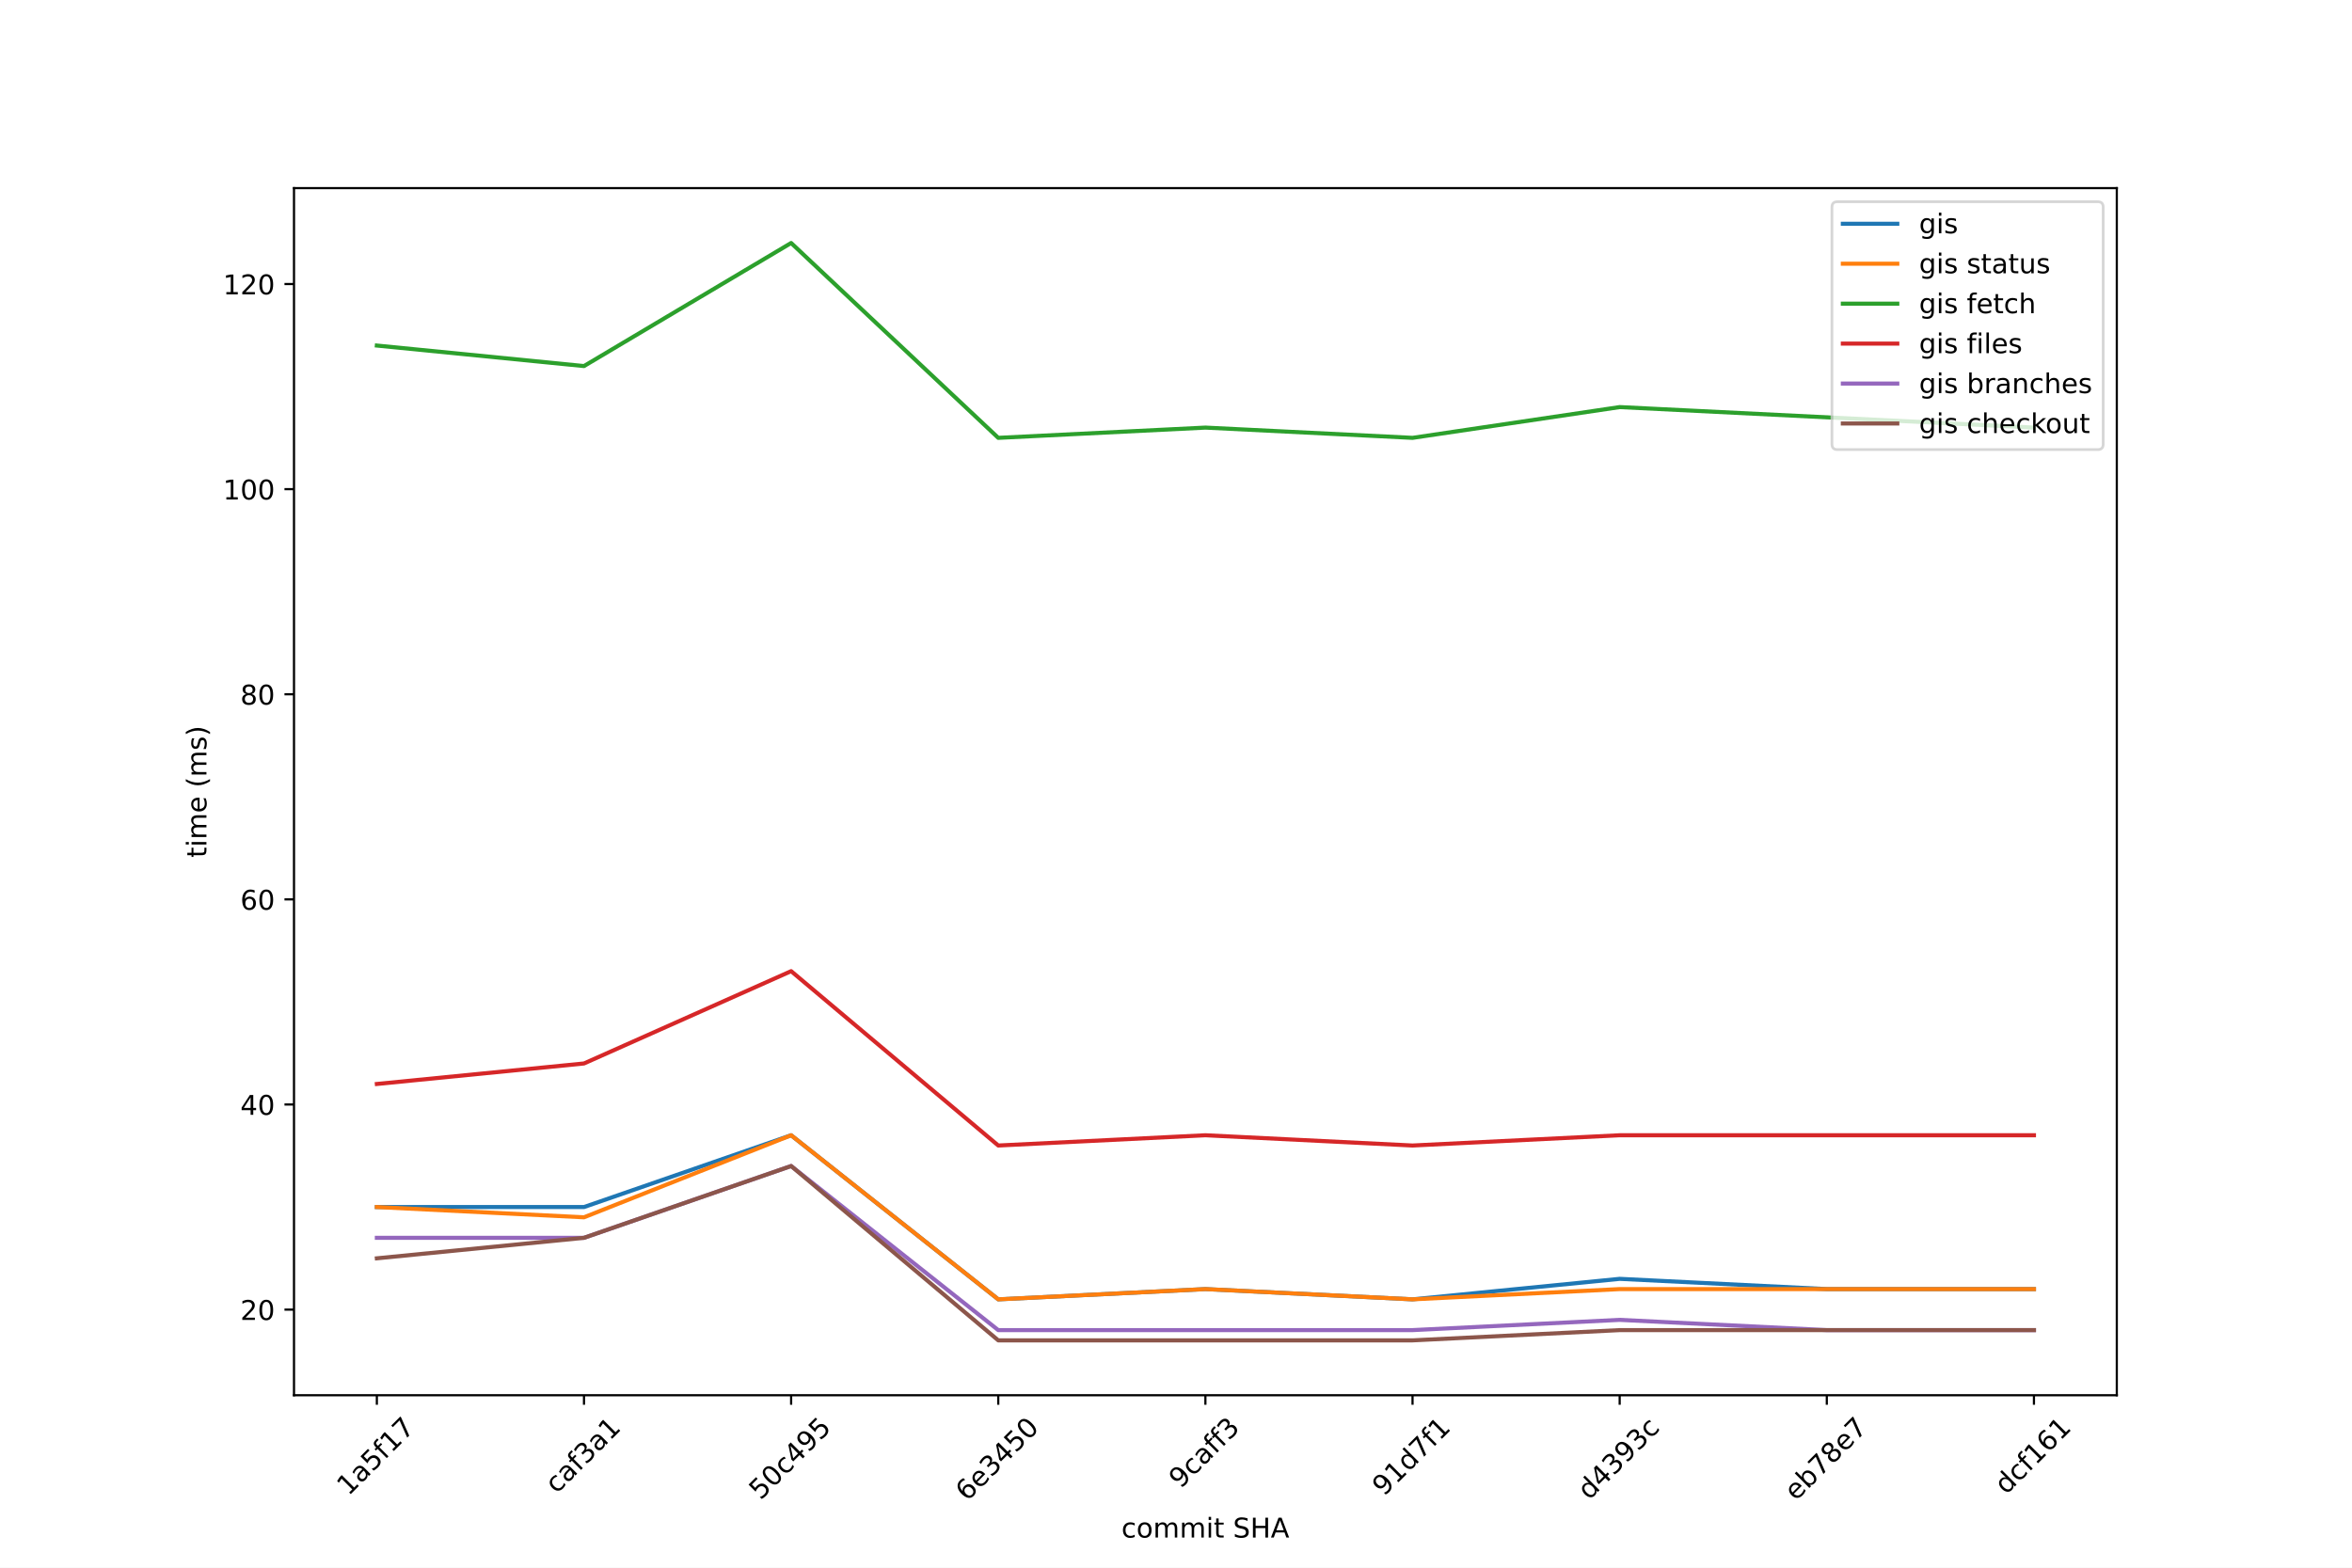
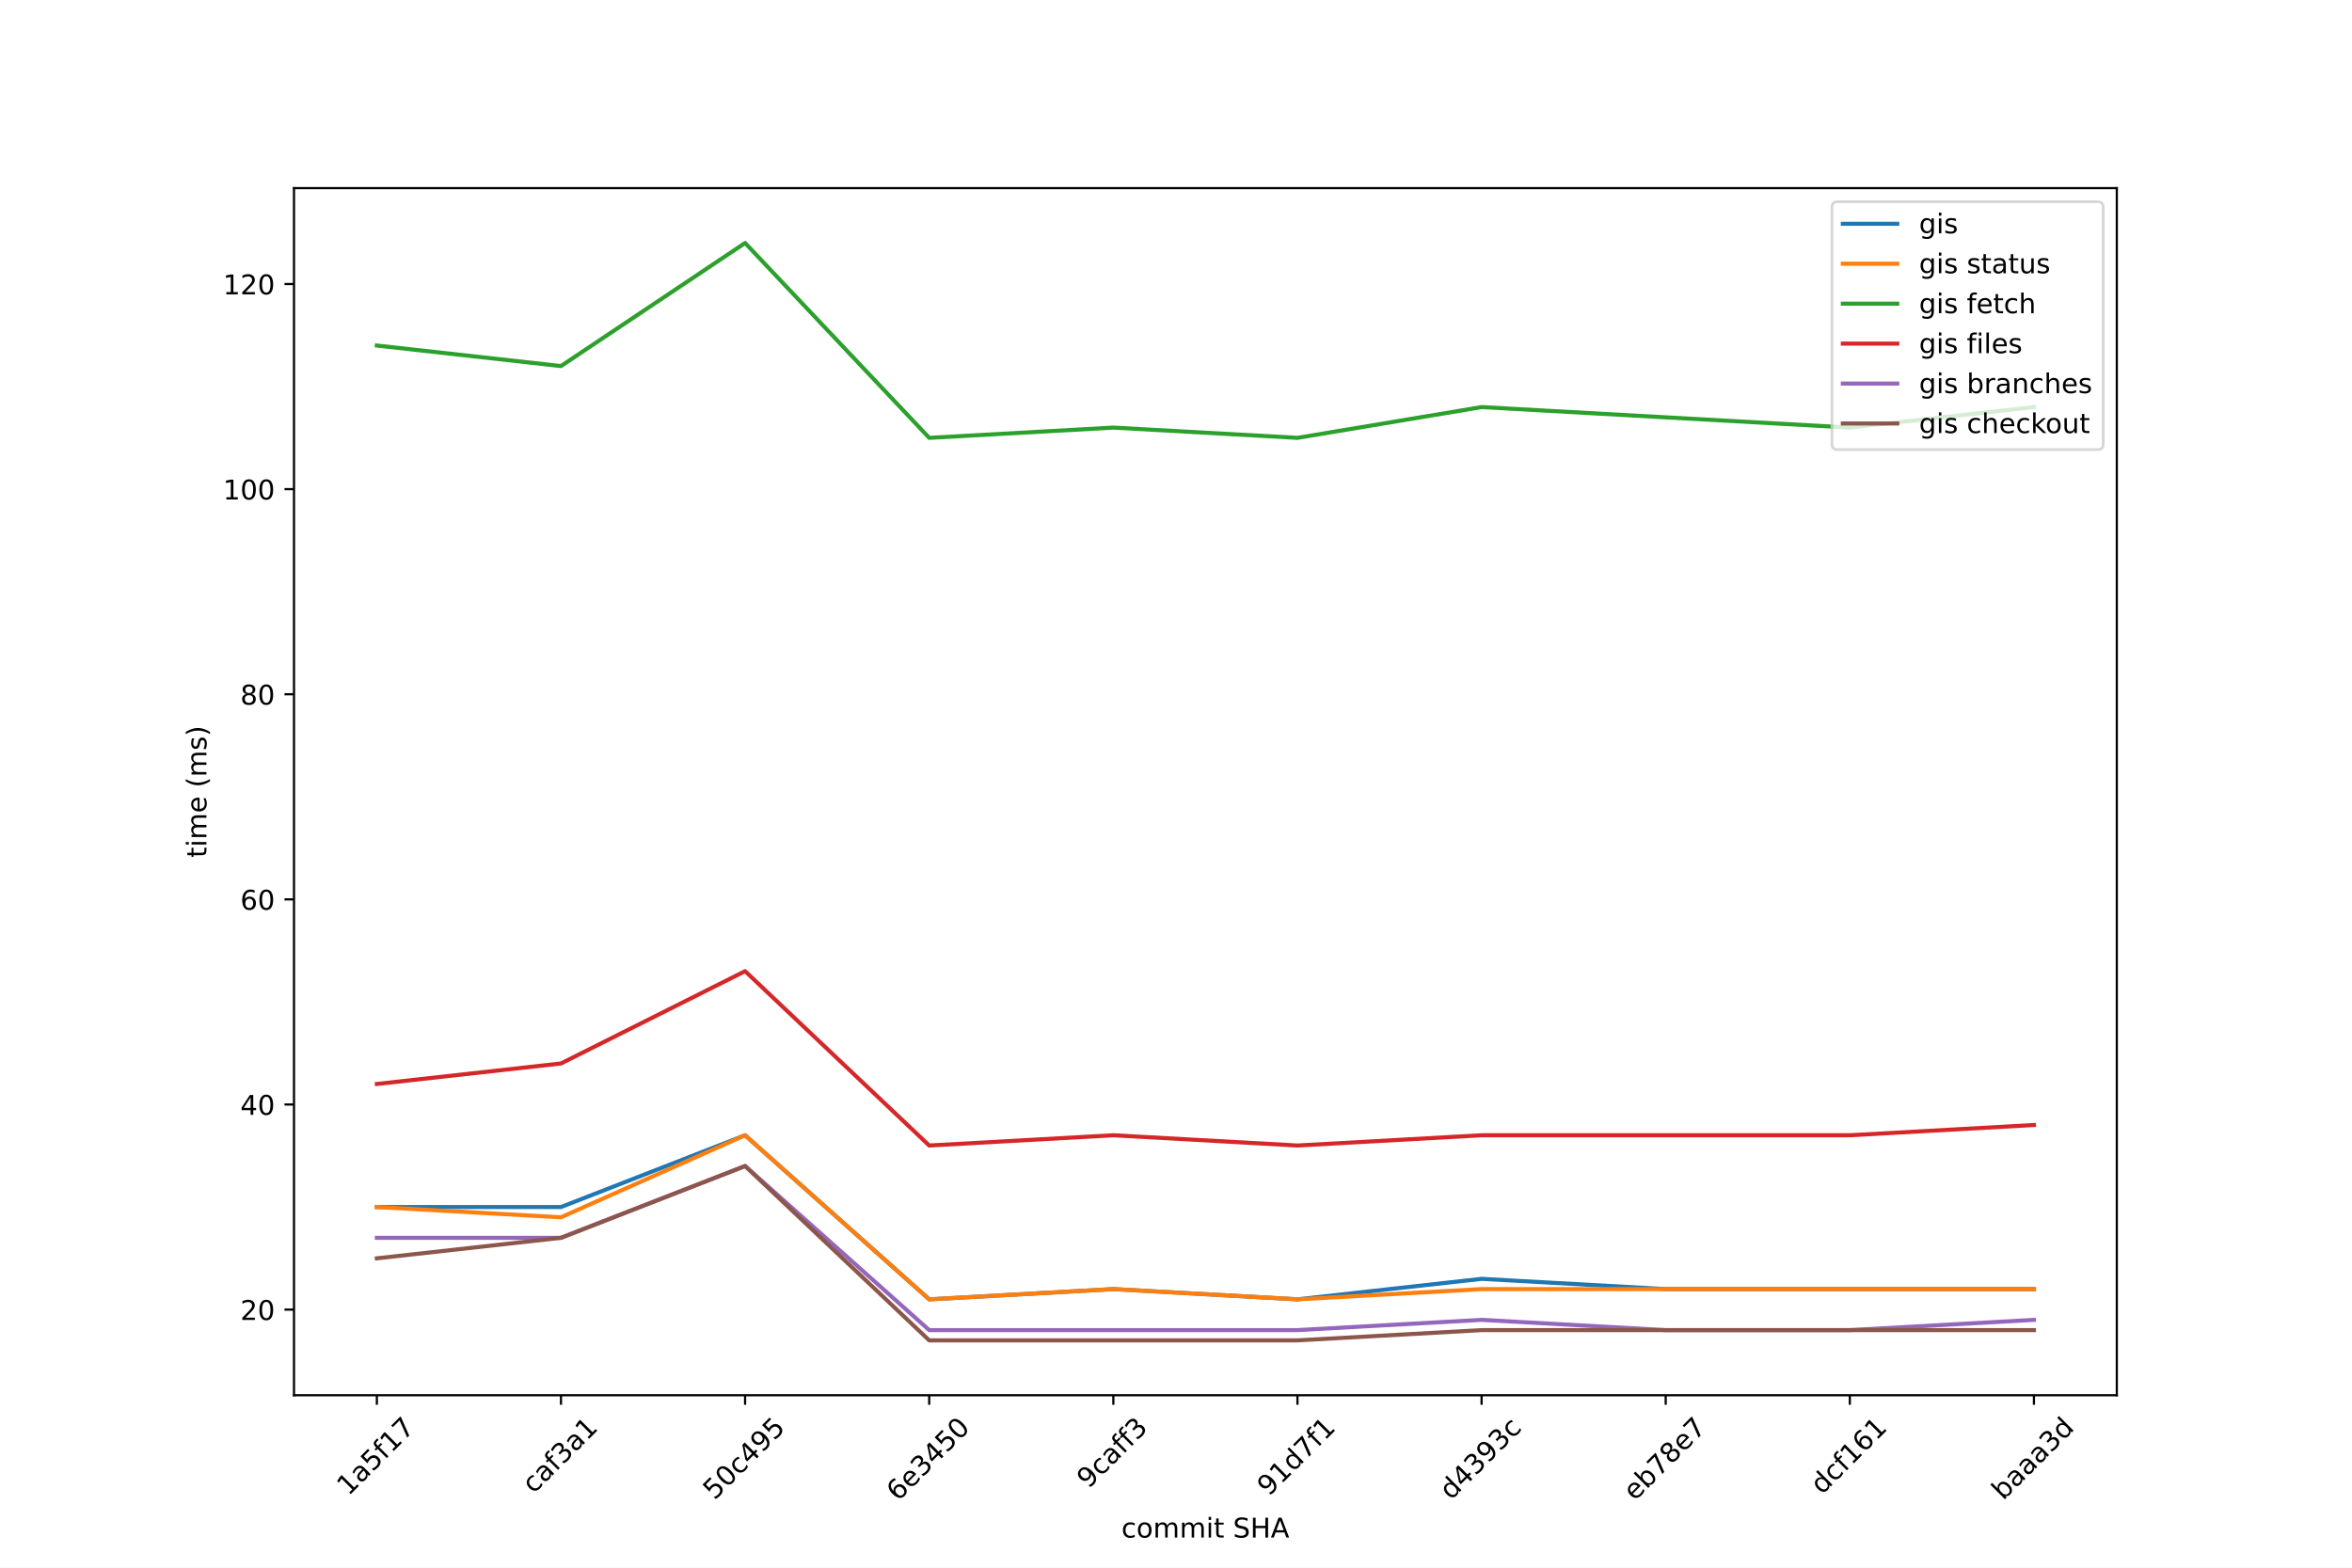
<svg xmlns="http://www.w3.org/2000/svg" xmlns:xlink="http://www.w3.org/1999/xlink" width="864pt" height="576pt" viewBox="0 0 864 576" version="1.1">
  <defs>
    <style type="text/css">*{stroke-linejoin: round; stroke-linecap: butt}</style>
  </defs>
  <g id="figure_1">
    <g id="patch_1">
      <path d="M 0 576  L 864 576  L 864 0  L 0 0  z " style="fill: #ffffff" />
    </g>
    <g id="axes_1">
      <g id="patch_2">
        <path d="M 108 512.64  L 777.6 512.64  L 777.6 69.12  L 108 69.12  z " style="fill: #ffffff" />
      </g>
      <g id="matplotlib.axis_1">
        <g id="xtick_1">
          <g id="line2d_1">
            <defs>
-               <path id="m5ff081032d" d="M 0 0  L 0 3.5  " style="stroke: #000000; stroke-width: 0.8" />
-             </defs>
-             <g>
-               <use xlink:href="#m5ff081032d" x="138.436" y="512.64" style="stroke: #000000; stroke-width: 0.8" />
+               <path id="mcdf1ebd632" d="M 0 0  L 0 3.5  " style="stroke: #000000; stroke-width: 0.8" />
+             </defs>
+             <g>
+               <use xlink:href="#mcdf1ebd632" x="138.436" y="512.64" style="stroke: #000000; stroke-width: 0.8" />
            </g>
          </g>
          <g id="text_1">
            <g transform="translate(127.9784 549.8312) rotate(-45) scale(0.1 -0.1)">
              <defs>
                <path id="DejaVuSans-31" d="M 794 531  L 1825 531  L 1825 4091  L 703 3866  L 703 4441  L 1819 4666  L 2450 4666  L 2450 531  L 3481 531  L 3481 0  L 794 0  L 794 531  z " transform="scale(0.015625)" />
                <path id="DejaVuSans-61" d="M 2194 1759  Q 1497 1759 1228 1600  Q 959 1441 959 1056  Q 959 750 1161 570  Q 1363 391 1709 391  Q 2188 391 2477 730  Q 2766 1069 2766 1631  L 2766 1759  L 2194 1759  z M 3341 1997  L 3341 0  L 2766 0  L 2766 531  Q 2569 213 2275 61  Q 1981 -91 1556 -91  Q 1019 -91 701 211  Q 384 513 384 1019  Q 384 1609 779 1909  Q 1175 2209 1959 2209  L 2766 2209  L 2766 2266  Q 2766 2663 2505 2880  Q 2244 3097 1772 3097  Q 1472 3097 1187 3025  Q 903 2953 641 2809  L 641 3341  Q 956 3463 1253 3523  Q 1550 3584 1831 3584  Q 2591 3584 2966 3190  Q 3341 2797 3341 1997  z " transform="scale(0.015625)" />
                <path id="DejaVuSans-35" d="M 691 4666  L 3169 4666  L 3169 4134  L 1269 4134  L 1269 2991  Q 1406 3038 1543 3061  Q 1681 3084 1819 3084  Q 2600 3084 3056 2656  Q 3513 2228 3513 1497  Q 3513 744 3044 326  Q 2575 -91 1722 -91  Q 1428 -91 1123 -41  Q 819 9 494 109  L 494 744  Q 775 591 1075 516  Q 1375 441 1709 441  Q 2250 441 2565 725  Q 2881 1009 2881 1497  Q 2881 1984 2565 2268  Q 2250 2553 1709 2553  Q 1456 2553 1204 2497  Q 953 2441 691 2322  L 691 4666  z " transform="scale(0.015625)" />
                <path id="DejaVuSans-66" d="M 2375 4863  L 2375 4384  L 1825 4384  Q 1516 4384 1395 4259  Q 1275 4134 1275 3809  L 1275 3500  L 2222 3500  L 2222 3053  L 1275 3053  L 1275 0  L 697 0  L 697 3053  L 147 3053  L 147 3500  L 697 3500  L 697 3744  Q 697 4328 969 4595  Q 1241 4863 1831 4863  L 2375 4863  z " transform="scale(0.015625)" />
                <path id="DejaVuSans-37" d="M 525 4666  L 3525 4666  L 3525 4397  L 1831 0  L 1172 0  L 2766 4134  L 525 4134  L 525 4666  z " transform="scale(0.015625)" />
              </defs>
              <use xlink:href="#DejaVuSans-31" />
              <use xlink:href="#DejaVuSans-61" x="63.623" />
              <use xlink:href="#DejaVuSans-35" x="124.902" />
              <use xlink:href="#DejaVuSans-66" x="188.525" />
              <use xlink:href="#DejaVuSans-31" x="223.73" />
              <use xlink:href="#DejaVuSans-37" x="287.354" />
            </g>
          </g>
        </g>
        <g id="xtick_2">
          <g id="line2d_2">
            <g>
-               <use xlink:href="#m5ff081032d" x="214.527" y="512.64" style="stroke: #000000; stroke-width: 0.8" />
+               <use xlink:href="#mcdf1ebd632" x="206.073" y="512.64" style="stroke: #000000; stroke-width: 0.8" />
            </g>
          </g>
          <g id="text_2">
-             <g transform="translate(204.4576 549.0545) rotate(-45) scale(0.1 -0.1)">
+             <g transform="translate(196.0031 549.0545) rotate(-45) scale(0.1 -0.1)">
              <defs>
                <path id="DejaVuSans-63" d="M 3122 3366  L 3122 2828  Q 2878 2963 2633 3030  Q 2388 3097 2138 3097  Q 1578 3097 1268 2742  Q 959 2388 959 1747  Q 959 1106 1268 751  Q 1578 397 2138 397  Q 2388 397 2633 464  Q 2878 531 3122 666  L 3122 134  Q 2881 22 2623 -34  Q 2366 -91 2075 -91  Q 1284 -91 818 406  Q 353 903 353 1747  Q 353 2603 823 3093  Q 1294 3584 2113 3584  Q 2378 3584 2631 3529  Q 2884 3475 3122 3366  z " transform="scale(0.015625)" />
                <path id="DejaVuSans-33" d="M 2597 2516  Q 3050 2419 3304 2112  Q 3559 1806 3559 1356  Q 3559 666 3084 287  Q 2609 -91 1734 -91  Q 1441 -91 1130 -33  Q 819 25 488 141  L 488 750  Q 750 597 1062 519  Q 1375 441 1716 441  Q 2309 441 2620 675  Q 2931 909 2931 1356  Q 2931 1769 2642 2001  Q 2353 2234 1838 2234  L 1294 2234  L 1294 2753  L 1863 2753  Q 2328 2753 2575 2939  Q 2822 3125 2822 3475  Q 2822 3834 2567 4026  Q 2313 4219 1838 4219  Q 1578 4219 1281 4162  Q 984 4106 628 3988  L 628 4550  Q 988 4650 1302 4700  Q 1616 4750 1894 4750  Q 2613 4750 3031 4423  Q 3450 4097 3450 3541  Q 3450 3153 3228 2886  Q 3006 2619 2597 2516  z " transform="scale(0.015625)" />
              </defs>
              <use xlink:href="#DejaVuSans-63" />
              <use xlink:href="#DejaVuSans-61" x="54.98" />
              <use xlink:href="#DejaVuSans-66" x="116.26" />
              <use xlink:href="#DejaVuSans-33" x="151.465" />
              <use xlink:href="#DejaVuSans-61" x="215.088" />
              <use xlink:href="#DejaVuSans-31" x="276.367" />
            </g>
          </g>
        </g>
        <g id="xtick_3">
          <g id="line2d_3">
            <g>
-               <use xlink:href="#m5ff081032d" x="290.618" y="512.64" style="stroke: #000000; stroke-width: 0.8" />
+               <use xlink:href="#mcdf1ebd632" x="273.709" y="512.64" style="stroke: #000000; stroke-width: 0.8" />
            </g>
          </g>
          <g id="text_3">
-             <g transform="translate(279.3779 551.3957) rotate(-45) scale(0.1 -0.1)">
+             <g transform="translate(262.4689 551.3957) rotate(-45) scale(0.1 -0.1)">
              <defs>
                <path id="DejaVuSans-30" d="M 2034 4250  Q 1547 4250 1301 3770  Q 1056 3291 1056 2328  Q 1056 1369 1301 889  Q 1547 409 2034 409  Q 2525 409 2770 889  Q 3016 1369 3016 2328  Q 3016 3291 2770 3770  Q 2525 4250 2034 4250  z M 2034 4750  Q 2819 4750 3233 4129  Q 3647 3509 3647 2328  Q 3647 1150 3233 529  Q 2819 -91 2034 -91  Q 1250 -91 836 529  Q 422 1150 422 2328  Q 422 3509 836 4129  Q 1250 4750 2034 4750  z " transform="scale(0.015625)" />
                <path id="DejaVuSans-34" d="M 2419 4116  L 825 1625  L 2419 1625  L 2419 4116  z M 2253 4666  L 3047 4666  L 3047 1625  L 3713 1625  L 3713 1100  L 3047 1100  L 3047 0  L 2419 0  L 2419 1100  L 313 1100  L 313 1709  L 2253 4666  z " transform="scale(0.015625)" />
                <path id="DejaVuSans-39" d="M 703 97  L 703 672  Q 941 559 1184 500  Q 1428 441 1663 441  Q 2288 441 2617 861  Q 2947 1281 2994 2138  Q 2813 1869 2534 1725  Q 2256 1581 1919 1581  Q 1219 1581 811 2004  Q 403 2428 403 3163  Q 403 3881 828 4315  Q 1253 4750 1959 4750  Q 2769 4750 3195 4129  Q 3622 3509 3622 2328  Q 3622 1225 3098 567  Q 2575 -91 1691 -91  Q 1453 -91 1209 -44  Q 966 3 703 97  z M 1959 2075  Q 2384 2075 2632 2365  Q 2881 2656 2881 3163  Q 2881 3666 2632 3958  Q 2384 4250 1959 4250  Q 1534 4250 1286 3958  Q 1038 3666 1038 3163  Q 1038 2656 1286 2365  Q 1534 2075 1959 2075  z " transform="scale(0.015625)" />
              </defs>
              <use xlink:href="#DejaVuSans-35" />
              <use xlink:href="#DejaVuSans-30" x="63.623" />
              <use xlink:href="#DejaVuSans-63" x="127.246" />
              <use xlink:href="#DejaVuSans-34" x="182.227" />
              <use xlink:href="#DejaVuSans-39" x="245.85" />
              <use xlink:href="#DejaVuSans-35" x="309.473" />
            </g>
          </g>
        </g>
        <g id="xtick_4">
          <g id="line2d_4">
            <g>
-               <use xlink:href="#m5ff081032d" x="366.709" y="512.64" style="stroke: #000000; stroke-width: 0.8" />
+               <use xlink:href="#mcdf1ebd632" x="341.345" y="512.64" style="stroke: #000000; stroke-width: 0.8" />
            </g>
          </g>
          <g id="text_4">
-             <g transform="translate(355.2374 551.8587) rotate(-45) scale(0.1 -0.1)">
+             <g transform="translate(329.8738 551.8587) rotate(-45) scale(0.1 -0.1)">
              <defs>
                <path id="DejaVuSans-36" d="M 2113 2584  Q 1688 2584 1439 2293  Q 1191 2003 1191 1497  Q 1191 994 1439 701  Q 1688 409 2113 409  Q 2538 409 2786 701  Q 3034 994 3034 1497  Q 3034 2003 2786 2293  Q 2538 2584 2113 2584  z M 3366 4563  L 3366 3988  Q 3128 4100 2886 4159  Q 2644 4219 2406 4219  Q 1781 4219 1451 3797  Q 1122 3375 1075 2522  Q 1259 2794 1537 2939  Q 1816 3084 2150 3084  Q 2853 3084 3261 2657  Q 3669 2231 3669 1497  Q 3669 778 3244 343  Q 2819 -91 2113 -91  Q 1303 -91 875 529  Q 447 1150 447 2328  Q 447 3434 972 4092  Q 1497 4750 2381 4750  Q 2619 4750 2861 4703  Q 3103 4656 3366 4563  z " transform="scale(0.015625)" />
                <path id="DejaVuSans-65" d="M 3597 1894  L 3597 1613  L 953 1613  Q 991 1019 1311 708  Q 1631 397 2203 397  Q 2534 397 2845 478  Q 3156 559 3463 722  L 3463 178  Q 3153 47 2828 -22  Q 2503 -91 2169 -91  Q 1331 -91 842 396  Q 353 884 353 1716  Q 353 2575 817 3079  Q 1281 3584 2069 3584  Q 2775 3584 3186 3129  Q 3597 2675 3597 1894  z M 3022 2063  Q 3016 2534 2758 2815  Q 2500 3097 2075 3097  Q 1594 3097 1305 2825  Q 1016 2553 972 2059  L 3022 2063  z " transform="scale(0.015625)" />
              </defs>
              <use xlink:href="#DejaVuSans-36" />
              <use xlink:href="#DejaVuSans-65" x="63.623" />
              <use xlink:href="#DejaVuSans-33" x="125.146" />
              <use xlink:href="#DejaVuSans-34" x="188.77" />
              <use xlink:href="#DejaVuSans-35" x="252.393" />
              <use xlink:href="#DejaVuSans-30" x="316.016" />
            </g>
          </g>
        </g>
        <g id="xtick_5">
          <g id="line2d_5">
            <g>
-               <use xlink:href="#m5ff081032d" x="442.8" y="512.64" style="stroke: #000000; stroke-width: 0.8" />
+               <use xlink:href="#mcdf1ebd632" x="408.982" y="512.64" style="stroke: #000000; stroke-width: 0.8" />
            </g>
          </g>
          <g id="text_5">
-             <g transform="translate(433.6524 547.2105) rotate(-45) scale(0.1 -0.1)">
+             <g transform="translate(399.8342 547.2105) rotate(-45) scale(0.1 -0.1)">
              <use xlink:href="#DejaVuSans-39" />
              <use xlink:href="#DejaVuSans-63" x="63.623" />
              <use xlink:href="#DejaVuSans-61" x="118.604" />
              <use xlink:href="#DejaVuSans-66" x="179.883" />
              <use xlink:href="#DejaVuSans-66" x="215.088" />
              <use xlink:href="#DejaVuSans-33" x="250.293" />
            </g>
          </g>
        </g>
        <g id="xtick_6">
          <g id="line2d_6">
            <g>
-               <use xlink:href="#m5ff081032d" x="518.891" y="512.64" style="stroke: #000000; stroke-width: 0.8" />
+               <use xlink:href="#mcdf1ebd632" x="476.618" y="512.64" style="stroke: #000000; stroke-width: 0.8" />
            </g>
          </g>
          <g id="text_6">
-             <g transform="translate(508.355 549.987) rotate(-45) scale(0.1 -0.1)">
+             <g transform="translate(466.0823 549.987) rotate(-45) scale(0.1 -0.1)">
              <defs>
                <path id="DejaVuSans-64" d="M 2906 2969  L 2906 4863  L 3481 4863  L 3481 0  L 2906 0  L 2906 525  Q 2725 213 2448 61  Q 2172 -91 1784 -91  Q 1150 -91 751 415  Q 353 922 353 1747  Q 353 2572 751 3078  Q 1150 3584 1784 3584  Q 2172 3584 2448 3432  Q 2725 3281 2906 2969  z M 947 1747  Q 947 1113 1208 752  Q 1469 391 1925 391  Q 2381 391 2643 752  Q 2906 1113 2906 1747  Q 2906 2381 2643 2742  Q 2381 3103 1925 3103  Q 1469 3103 1208 2742  Q 947 2381 947 1747  z " transform="scale(0.015625)" />
              </defs>
              <use xlink:href="#DejaVuSans-39" />
              <use xlink:href="#DejaVuSans-31" x="63.623" />
              <use xlink:href="#DejaVuSans-64" x="127.246" />
              <use xlink:href="#DejaVuSans-37" x="190.723" />
              <use xlink:href="#DejaVuSans-66" x="254.346" />
              <use xlink:href="#DejaVuSans-31" x="289.551" />
            </g>
          </g>
        </g>
        <g id="xtick_7">
          <g id="line2d_7">
            <g>
-               <use xlink:href="#m5ff081032d" x="594.982" y="512.64" style="stroke: #000000; stroke-width: 0.8" />
+               <use xlink:href="#mcdf1ebd632" x="544.255" y="512.64" style="stroke: #000000; stroke-width: 0.8" />
            </g>
          </g>
          <g id="text_7">
-             <g transform="translate(583.7466 551.3858) rotate(-45) scale(0.1 -0.1)">
+             <g transform="translate(533.0193 551.3858) rotate(-45) scale(0.1 -0.1)">
              <use xlink:href="#DejaVuSans-64" />
              <use xlink:href="#DejaVuSans-34" x="63.477" />
              <use xlink:href="#DejaVuSans-33" x="127.1" />
              <use xlink:href="#DejaVuSans-39" x="190.723" />
              <use xlink:href="#DejaVuSans-33" x="254.346" />
              <use xlink:href="#DejaVuSans-63" x="317.969" />
            </g>
          </g>
        </g>
        <g id="xtick_8">
          <g id="line2d_8">
            <g>
-               <use xlink:href="#m5ff081032d" x="671.073" y="512.64" style="stroke: #000000; stroke-width: 0.8" />
+               <use xlink:href="#mcdf1ebd632" x="611.891" y="512.64" style="stroke: #000000; stroke-width: 0.8" />
            </g>
          </g>
          <g id="text_8">
-             <g transform="translate(659.68 551.7007) rotate(-45) scale(0.1 -0.1)">
+             <g transform="translate(600.4982 551.7007) rotate(-45) scale(0.1 -0.1)">
              <defs>
                <path id="DejaVuSans-62" d="M 3116 1747  Q 3116 2381 2855 2742  Q 2594 3103 2138 3103  Q 1681 3103 1420 2742  Q 1159 2381 1159 1747  Q 1159 1113 1420 752  Q 1681 391 2138 391  Q 2594 391 2855 752  Q 3116 1113 3116 1747  z M 1159 2969  Q 1341 3281 1617 3432  Q 1894 3584 2278 3584  Q 2916 3584 3314 3078  Q 3713 2572 3713 1747  Q 3713 922 3314 415  Q 2916 -91 2278 -91  Q 1894 -91 1617 61  Q 1341 213 1159 525  L 1159 0  L 581 0  L 581 4863  L 1159 4863  L 1159 2969  z " transform="scale(0.015625)" />
                <path id="DejaVuSans-38" d="M 2034 2216  Q 1584 2216 1326 1975  Q 1069 1734 1069 1313  Q 1069 891 1326 650  Q 1584 409 2034 409  Q 2484 409 2743 651  Q 3003 894 3003 1313  Q 3003 1734 2745 1975  Q 2488 2216 2034 2216  z M 1403 2484  Q 997 2584 770 2862  Q 544 3141 544 3541  Q 544 4100 942 4425  Q 1341 4750 2034 4750  Q 2731 4750 3128 4425  Q 3525 4100 3525 3541  Q 3525 3141 3298 2862  Q 3072 2584 2669 2484  Q 3125 2378 3379 2068  Q 3634 1759 3634 1313  Q 3634 634 3220 271  Q 2806 -91 2034 -91  Q 1263 -91 848 271  Q 434 634 434 1313  Q 434 1759 690 2068  Q 947 2378 1403 2484  z M 1172 3481  Q 1172 3119 1398 2916  Q 1625 2713 2034 2713  Q 2441 2713 2670 2916  Q 2900 3119 2900 3481  Q 2900 3844 2670 4047  Q 2441 4250 2034 4250  Q 1625 4250 1398 4047  Q 1172 3844 1172 3481  z " transform="scale(0.015625)" />
              </defs>
              <use xlink:href="#DejaVuSans-65" />
              <use xlink:href="#DejaVuSans-62" x="61.523" />
              <use xlink:href="#DejaVuSans-37" x="125" />
              <use xlink:href="#DejaVuSans-38" x="188.623" />
              <use xlink:href="#DejaVuSans-65" x="252.246" />
              <use xlink:href="#DejaVuSans-37" x="313.77" />
            </g>
          </g>
        </g>
        <g id="xtick_9">
          <g id="line2d_9">
            <g>
-               <use xlink:href="#m5ff081032d" x="747.164" y="512.64" style="stroke: #000000; stroke-width: 0.8" />
+               <use xlink:href="#mcdf1ebd632" x="679.527" y="512.64" style="stroke: #000000; stroke-width: 0.8" />
            </g>
          </g>
          <g id="text_9">
-             <g transform="translate(736.9332 549.376) rotate(-45) scale(0.1 -0.1)">
+             <g transform="translate(669.2969 549.376) rotate(-45) scale(0.1 -0.1)">
              <use xlink:href="#DejaVuSans-64" />
              <use xlink:href="#DejaVuSans-63" x="63.477" />
              <use xlink:href="#DejaVuSans-66" x="118.457" />
              <use xlink:href="#DejaVuSans-31" x="153.662" />
              <use xlink:href="#DejaVuSans-36" x="217.285" />
              <use xlink:href="#DejaVuSans-31" x="280.908" />
            </g>
          </g>
        </g>
-         <g id="text_10">
+         <g id="xtick_10">
+           <g id="line2d_10">
+             <g>
+               <use xlink:href="#mcdf1ebd632" x="747.164" y="512.64" style="stroke: #000000; stroke-width: 0.8" />
+             </g>
+           </g>
+           <g id="text_10">
+             <g transform="translate(735.8764 551.4896) rotate(-45) scale(0.1 -0.1)">
+               <use xlink:href="#DejaVuSans-62" />
+               <use xlink:href="#DejaVuSans-61" x="63.477" />
+               <use xlink:href="#DejaVuSans-61" x="124.756" />
+               <use xlink:href="#DejaVuSans-61" x="186.035" />
+               <use xlink:href="#DejaVuSans-33" x="247.314" />
+               <use xlink:href="#DejaVuSans-64" x="310.938" />
+             </g>
+           </g>
+         </g>
+         <g id="text_11">
          <g transform="translate(411.9578 564.9277) scale(0.1 -0.1)">
            <defs>
              <path id="DejaVuSans-6f" d="M 1959 3097  Q 1497 3097 1228 2736  Q 959 2375 959 1747  Q 959 1119 1226 758  Q 1494 397 1959 397  Q 2419 397 2687 759  Q 2956 1122 2956 1747  Q 2956 2369 2687 2733  Q 2419 3097 1959 3097  z M 1959 3584  Q 2709 3584 3137 3096  Q 3566 2609 3566 1747  Q 3566 888 3137 398  Q 2709 -91 1959 -91  Q 1206 -91 779 398  Q 353 888 353 1747  Q 353 2609 779 3096  Q 1206 3584 1959 3584  z " transform="scale(0.015625)" />
              <path id="DejaVuSans-6d" d="M 3328 2828  Q 3544 3216 3844 3400  Q 4144 3584 4550 3584  Q 5097 3584 5394 3201  Q 5691 2819 5691 2113  L 5691 0  L 5113 0  L 5113 2094  Q 5113 2597 4934 2840  Q 4756 3084 4391 3084  Q 3944 3084 3684 2787  Q 3425 2491 3425 1978  L 3425 0  L 2847 0  L 2847 2094  Q 2847 2600 2669 2842  Q 2491 3084 2119 3084  Q 1678 3084 1418 2786  Q 1159 2488 1159 1978  L 1159 0  L 581 0  L 581 3500  L 1159 3500  L 1159 2956  Q 1356 3278 1631 3431  Q 1906 3584 2284 3584  Q 2666 3584 2933 3390  Q 3200 3197 3328 2828  z " transform="scale(0.015625)" />
              <path id="DejaVuSans-69" d="M 603 3500  L 1178 3500  L 1178 0  L 603 0  L 603 3500  z M 603 4863  L 1178 4863  L 1178 4134  L 603 4134  L 603 4863  z " transform="scale(0.015625)" />
              <path id="DejaVuSans-74" d="M 1172 4494  L 1172 3500  L 2356 3500  L 2356 3053  L 1172 3053  L 1172 1153  Q 1172 725 1289 603  Q 1406 481 1766 481  L 2356 481  L 2356 0  L 1766 0  Q 1100 0 847 248  Q 594 497 594 1153  L 594 3053  L 172 3053  L 172 3500  L 594 3500  L 594 4494  L 1172 4494  z " transform="scale(0.015625)" />
              <path id="DejaVuSans-20" transform="scale(0.015625)" />
              <path id="DejaVuSans-53" d="M 3425 4513  L 3425 3897  Q 3066 4069 2747 4153  Q 2428 4238 2131 4238  Q 1616 4238 1336 4038  Q 1056 3838 1056 3469  Q 1056 3159 1242 3001  Q 1428 2844 1947 2747  L 2328 2669  Q 3034 2534 3370 2195  Q 3706 1856 3706 1288  Q 3706 609 3251 259  Q 2797 -91 1919 -91  Q 1588 -91 1214 -16  Q 841 59 441 206  L 441 856  Q 825 641 1194 531  Q 1563 422 1919 422  Q 2459 422 2753 634  Q 3047 847 3047 1241  Q 3047 1584 2836 1778  Q 2625 1972 2144 2069  L 1759 2144  Q 1053 2284 737 2584  Q 422 2884 422 3419  Q 422 4038 858 4394  Q 1294 4750 2059 4750  Q 2388 4750 2728 4690  Q 3069 4631 3425 4513  z " transform="scale(0.015625)" />
              <path id="DejaVuSans-48" d="M 628 4666  L 1259 4666  L 1259 2753  L 3553 2753  L 3553 4666  L 4184 4666  L 4184 0  L 3553 0  L 3553 2222  L 1259 2222  L 1259 0  L 628 0  L 628 4666  z " transform="scale(0.015625)" />
              <path id="DejaVuSans-41" d="M 2188 4044  L 1331 1722  L 3047 1722  L 2188 4044  z M 1831 4666  L 2547 4666  L 4325 0  L 3669 0  L 3244 1197  L 1141 1197  L 716 0  L 50 0  L 1831 4666  z " transform="scale(0.015625)" />
            </defs>
            <use xlink:href="#DejaVuSans-63" />
            <use xlink:href="#DejaVuSans-6f" x="54.98" />
            <use xlink:href="#DejaVuSans-6d" x="116.162" />
            <use xlink:href="#DejaVuSans-6d" x="213.574" />
            <use xlink:href="#DejaVuSans-69" x="310.986" />
            <use xlink:href="#DejaVuSans-74" x="338.77" />
            <use xlink:href="#DejaVuSans-20" x="377.979" />
            <use xlink:href="#DejaVuSans-53" x="409.766" />
            <use xlink:href="#DejaVuSans-48" x="473.242" />
            <use xlink:href="#DejaVuSans-41" x="548.438" />
          </g>
        </g>
      </g>
      <g id="matplotlib.axis_2">
        <g id="ytick_1">
-           <g id="line2d_10">
-             <defs>
-               <path id="m5fb5df1871" d="M 0 0  L -3.5 0  " style="stroke: #000000; stroke-width: 0.8" />
-             </defs>
-             <g>
-               <use xlink:href="#m5fb5df1871" x="108" y="481.175" style="stroke: #000000; stroke-width: 0.8" />
-             </g>
-           </g>
-           <g id="text_11">
+           <g id="line2d_11">
+             <defs>
+               <path id="me8ef025788" d="M 0 0  L -3.5 0  " style="stroke: #000000; stroke-width: 0.8" />
+             </defs>
+             <g>
+               <use xlink:href="#me8ef025788" x="108" y="481.175" style="stroke: #000000; stroke-width: 0.8" />
+             </g>
+           </g>
+           <g id="text_12">
            <g transform="translate(88.275 484.9745) scale(0.1 -0.1)">
              <defs>
                <path id="DejaVuSans-32" d="M 1228 531  L 3431 531  L 3431 0  L 469 0  L 469 531  Q 828 903 1448 1529  Q 2069 2156 2228 2338  Q 2531 2678 2651 2914  Q 2772 3150 2772 3378  Q 2772 3750 2511 3984  Q 2250 4219 1831 4219  Q 1534 4219 1204 4116  Q 875 4013 500 3803  L 500 4441  Q 881 4594 1212 4672  Q 1544 4750 1819 4750  Q 2544 4750 2975 4387  Q 3406 4025 3406 3419  Q 3406 3131 3298 2873  Q 3191 2616 2906 2266  Q 2828 2175 2409 1742  Q 1991 1309 1228 531  z " transform="scale(0.015625)" />
              </defs>
              <use xlink:href="#DejaVuSans-32" />
              <use xlink:href="#DejaVuSans-30" x="63.623" />
            </g>
          </g>
        </g>
        <g id="ytick_2">
-           <g id="line2d_11">
-             <g>
-               <use xlink:href="#m5fb5df1871" x="108" y="405.811" style="stroke: #000000; stroke-width: 0.8" />
-             </g>
-           </g>
-           <g id="text_12">
+           <g id="line2d_12">
+             <g>
+               <use xlink:href="#me8ef025788" x="108" y="405.811" style="stroke: #000000; stroke-width: 0.8" />
+             </g>
+           </g>
+           <g id="text_13">
            <g transform="translate(88.275 409.6101) scale(0.1 -0.1)">
              <use xlink:href="#DejaVuSans-34" />
              <use xlink:href="#DejaVuSans-30" x="63.623" />
            </g>
          </g>
        </g>
        <g id="ytick_3">
-           <g id="line2d_12">
-             <g>
-               <use xlink:href="#m5fb5df1871" x="108" y="330.446" style="stroke: #000000; stroke-width: 0.8" />
-             </g>
-           </g>
-           <g id="text_13">
+           <g id="line2d_13">
+             <g>
+               <use xlink:href="#me8ef025788" x="108" y="330.446" style="stroke: #000000; stroke-width: 0.8" />
+             </g>
+           </g>
+           <g id="text_14">
            <g transform="translate(88.275 334.2456) scale(0.1 -0.1)">
              <use xlink:href="#DejaVuSans-36" />
              <use xlink:href="#DejaVuSans-30" x="63.623" />
            </g>
          </g>
        </g>
        <g id="ytick_4">
-           <g id="line2d_13">
-             <g>
-               <use xlink:href="#m5fb5df1871" x="108" y="255.082" style="stroke: #000000; stroke-width: 0.8" />
-             </g>
-           </g>
-           <g id="text_14">
+           <g id="line2d_14">
+             <g>
+               <use xlink:href="#me8ef025788" x="108" y="255.082" style="stroke: #000000; stroke-width: 0.8" />
+             </g>
+           </g>
+           <g id="text_15">
            <g transform="translate(88.275 258.8811) scale(0.1 -0.1)">
              <use xlink:href="#DejaVuSans-38" />
              <use xlink:href="#DejaVuSans-30" x="63.623" />
            </g>
          </g>
        </g>
        <g id="ytick_5">
-           <g id="line2d_14">
-             <g>
-               <use xlink:href="#m5fb5df1871" x="108" y="179.717" style="stroke: #000000; stroke-width: 0.8" />
-             </g>
-           </g>
-           <g id="text_15">
+           <g id="line2d_15">
+             <g>
+               <use xlink:href="#me8ef025788" x="108" y="179.717" style="stroke: #000000; stroke-width: 0.8" />
+             </g>
+           </g>
+           <g id="text_16">
            <g transform="translate(81.9125 183.5166) scale(0.1 -0.1)">
              <use xlink:href="#DejaVuSans-31" />
              <use xlink:href="#DejaVuSans-30" x="63.623" />
              <use xlink:href="#DejaVuSans-30" x="127.246" />
            </g>
          </g>
        </g>
        <g id="ytick_6">
-           <g id="line2d_15">
-             <g>
-               <use xlink:href="#m5fb5df1871" x="108" y="104.353" style="stroke: #000000; stroke-width: 0.8" />
-             </g>
-           </g>
-           <g id="text_16">
+           <g id="line2d_16">
+             <g>
+               <use xlink:href="#me8ef025788" x="108" y="104.353" style="stroke: #000000; stroke-width: 0.8" />
+             </g>
+           </g>
+           <g id="text_17">
            <g transform="translate(81.9125 108.1521) scale(0.1 -0.1)">
              <use xlink:href="#DejaVuSans-31" />
              <use xlink:href="#DejaVuSans-32" x="63.623" />
              <use xlink:href="#DejaVuSans-30" x="127.246" />
            </g>
          </g>
        </g>
-         <g id="text_17">
+         <g id="text_18">
          <g transform="translate(75.83281 315.1417) rotate(-90) scale(0.1 -0.1)">
            <defs>
              <path id="DejaVuSans-28" d="M 1984 4856  Q 1566 4138 1362 3434  Q 1159 2731 1159 2009  Q 1159 1288 1364 580  Q 1569 -128 1984 -844  L 1484 -844  Q 1016 -109 783 600  Q 550 1309 550 2009  Q 550 2706 781 3412  Q 1013 4119 1484 4856  L 1984 4856  z " transform="scale(0.015625)" />
              <path id="DejaVuSans-73" d="M 2834 3397  L 2834 2853  Q 2591 2978 2328 3040  Q 2066 3103 1784 3103  Q 1356 3103 1142 2972  Q 928 2841 928 2578  Q 928 2378 1081 2264  Q 1234 2150 1697 2047  L 1894 2003  Q 2506 1872 2764 1633  Q 3022 1394 3022 966  Q 3022 478 2636 193  Q 2250 -91 1575 -91  Q 1294 -91 989 -36  Q 684 19 347 128  L 347 722  Q 666 556 975 473  Q 1284 391 1588 391  Q 1994 391 2212 530  Q 2431 669 2431 922  Q 2431 1156 2273 1281  Q 2116 1406 1581 1522  L 1381 1569  Q 847 1681 609 1914  Q 372 2147 372 2553  Q 372 3047 722 3315  Q 1072 3584 1716 3584  Q 2034 3584 2315 3537  Q 2597 3491 2834 3397  z " transform="scale(0.015625)" />
              <path id="DejaVuSans-29" d="M 513 4856  L 1013 4856  Q 1481 4119 1714 3412  Q 1947 2706 1947 2009  Q 1947 1309 1714 600  Q 1481 -109 1013 -844  L 513 -844  Q 928 -128 1133 580  Q 1338 1288 1338 2009  Q 1338 2731 1133 3434  Q 928 4138 513 4856  z " transform="scale(0.015625)" />
            </defs>
            <use xlink:href="#DejaVuSans-74" />
            <use xlink:href="#DejaVuSans-69" x="39.209" />
            <use xlink:href="#DejaVuSans-6d" x="66.992" />
            <use xlink:href="#DejaVuSans-65" x="164.404" />
            <use xlink:href="#DejaVuSans-20" x="225.928" />
            <use xlink:href="#DejaVuSans-28" x="257.715" />
            <use xlink:href="#DejaVuSans-6d" x="296.729" />
            <use xlink:href="#DejaVuSans-73" x="394.141" />
            <use xlink:href="#DejaVuSans-29" x="446.24" />
          </g>
        </g>
      </g>
-       <g id="line2d_16">
-         <path d="M 138.436 443.493  L 214.527 443.493  L 290.618 417.116  L 366.709 477.407  L 442.8 473.639  L 518.891 477.407  L 594.982 469.871  L 671.073 473.639  L 747.164 473.639  " clip-path="url(#pc97ca3c020)" style="fill: none; stroke: #1f77b4; stroke-width: 1.5; stroke-linecap: square" />
-       </g>
      <g id="line2d_17">
-         <path d="M 138.436 443.493  L 214.527 447.261  L 290.618 417.116  L 366.709 477.407  L 442.8 473.639  L 518.891 477.407  L 594.982 473.639  L 671.073 473.639  L 747.164 473.639  " clip-path="url(#pc97ca3c020)" style="fill: none; stroke: #ff7f0e; stroke-width: 1.5; stroke-linecap: square" />
+         <path d="M 138.436 443.493  L 206.073 443.493  L 273.709 417.116  L 341.345 477.407  L 408.982 473.639  L 476.618 477.407  L 544.255 469.871  L 611.891 473.639  L 679.527 473.639  L 747.164 473.639  " clip-path="url(#paceb31e08a)" style="fill: none; stroke: #1f77b4; stroke-width: 1.5; stroke-linecap: square" />
      </g>
      <g id="line2d_18">
-         <path d="M 138.436 126.962  L 214.527 134.499  L 290.618 89.28  L 366.709 160.876  L 442.8 157.108  L 518.891 160.876  L 594.982 149.572  L 671.073 153.34  L 747.164 157.108  " clip-path="url(#pc97ca3c020)" style="fill: none; stroke: #2ca02c; stroke-width: 1.5; stroke-linecap: square" />
+         <path d="M 138.436 443.493  L 206.073 447.261  L 273.709 417.116  L 341.345 477.407  L 408.982 473.639  L 476.618 477.407  L 544.255 473.639  L 611.891 473.639  L 679.527 473.639  L 747.164 473.639  " clip-path="url(#paceb31e08a)" style="fill: none; stroke: #ff7f0e; stroke-width: 1.5; stroke-linecap: square" />
      </g>
      <g id="line2d_19">
-         <path d="M 138.436 398.274  L 214.527 390.738  L 290.618 356.824  L 366.709 420.884  L 442.8 417.116  L 518.891 420.884  L 594.982 417.116  L 671.073 417.116  L 747.164 417.116  " clip-path="url(#pc97ca3c020)" style="fill: none; stroke: #d62728; stroke-width: 1.5; stroke-linecap: square" />
+         <path d="M 138.436 126.962  L 206.073 134.499  L 273.709 89.28  L 341.345 160.876  L 408.982 157.108  L 476.618 160.876  L 544.255 149.572  L 611.891 153.34  L 679.527 157.108  L 747.164 149.572  " clip-path="url(#paceb31e08a)" style="fill: none; stroke: #2ca02c; stroke-width: 1.5; stroke-linecap: square" />
      </g>
      <g id="line2d_20">
-         <path d="M 138.436 454.798  L 214.527 454.798  L 290.618 428.42  L 366.709 488.712  L 442.8 488.712  L 518.891 488.712  L 594.982 484.944  L 671.073 488.712  L 747.164 488.712  " clip-path="url(#pc97ca3c020)" style="fill: none; stroke: #9467bd; stroke-width: 1.5; stroke-linecap: square" />
+         <path d="M 138.436 398.274  L 206.073 390.738  L 273.709 356.824  L 341.345 420.884  L 408.982 417.116  L 476.618 420.884  L 544.255 417.116  L 611.891 417.116  L 679.527 417.116  L 747.164 413.347  " clip-path="url(#paceb31e08a)" style="fill: none; stroke: #d62728; stroke-width: 1.5; stroke-linecap: square" />
      </g>
      <g id="line2d_21">
-         <path d="M 138.436 462.334  L 214.527 454.798  L 290.618 428.42  L 366.709 492.48  L 442.8 492.48  L 518.891 492.48  L 594.982 488.712  L 671.073 488.712  L 747.164 488.712  " clip-path="url(#pc97ca3c020)" style="fill: none; stroke: #8c564b; stroke-width: 1.5; stroke-linecap: square" />
+         <path d="M 138.436 454.798  L 206.073 454.798  L 273.709 428.42  L 341.345 488.712  L 408.982 488.712  L 476.618 488.712  L 544.255 484.944  L 611.891 488.712  L 679.527 488.712  L 747.164 484.944  " clip-path="url(#paceb31e08a)" style="fill: none; stroke: #9467bd; stroke-width: 1.5; stroke-linecap: square" />
+       </g>
+       <g id="line2d_22">
+         <path d="M 138.436 462.334  L 206.073 454.798  L 273.709 428.42  L 341.345 492.48  L 408.982 492.48  L 476.618 492.48  L 544.255 488.712  L 611.891 488.712  L 679.527 488.712  L 747.164 488.712  " clip-path="url(#paceb31e08a)" style="fill: none; stroke: #8c564b; stroke-width: 1.5; stroke-linecap: square" />
      </g>
      <g id="patch_3">
        <path d="M 108 512.64  L 108 69.12  " style="fill: none; stroke: #000000; stroke-width: 0.8; stroke-linejoin: miter; stroke-linecap: square" />
      </g>
      <g id="patch_4">
        <path d="M 777.6 512.64  L 777.6 69.12  " style="fill: none; stroke: #000000; stroke-width: 0.8; stroke-linejoin: miter; stroke-linecap: square" />
      </g>
      <g id="patch_5">
        <path d="M 108 512.64  L 777.6 512.64  " style="fill: none; stroke: #000000; stroke-width: 0.8; stroke-linejoin: miter; stroke-linecap: square" />
      </g>
      <g id="patch_6">
        <path d="M 108 69.12  L 777.6 69.12  " style="fill: none; stroke: #000000; stroke-width: 0.8; stroke-linejoin: miter; stroke-linecap: square" />
      </g>
      <g id="legend_1">
        <g id="patch_7">
          <path d="M 674.962 165.189  L 770.6 165.189  Q 772.6 165.189 772.6 163.189  L 772.6 76.12  Q 772.6 74.12 770.6 74.12  L 674.962 74.12  Q 672.962 74.12 672.962 76.12  L 672.962 163.189  Q 672.962 165.189 674.962 165.189  z " style="fill: #ffffff; opacity: 0.8; stroke: #cccccc; stroke-linejoin: miter" />
        </g>
-         <g id="line2d_22">
+         <g id="line2d_23">
          <path d="M 676.962 82.218  L 686.962 82.218  L 696.962 82.218  " style="fill: none; stroke: #1f77b4; stroke-width: 1.5; stroke-linecap: square" />
        </g>
-         <g id="text_18">
+         <g id="text_19">
          <g transform="translate(704.9625 85.71844) scale(0.1 -0.1)">
            <defs>
              <path id="DejaVuSans-67" d="M 2906 1791  Q 2906 2416 2648 2759  Q 2391 3103 1925 3103  Q 1463 3103 1205 2759  Q 947 2416 947 1791  Q 947 1169 1205 825  Q 1463 481 1925 481  Q 2391 481 2648 825  Q 2906 1169 2906 1791  z M 3481 434  Q 3481 -459 3084 -895  Q 2688 -1331 1869 -1331  Q 1566 -1331 1297 -1286  Q 1028 -1241 775 -1147  L 775 -588  Q 1028 -725 1275 -790  Q 1522 -856 1778 -856  Q 2344 -856 2625 -561  Q 2906 -266 2906 331  L 2906 616  Q 2728 306 2450 153  Q 2172 0 1784 0  Q 1141 0 747 490  Q 353 981 353 1791  Q 353 2603 747 3093  Q 1141 3584 1784 3584  Q 2172 3584 2450 3431  Q 2728 3278 2906 2969  L 2906 3500  L 3481 3500  L 3481 434  z " transform="scale(0.015625)" />
            </defs>
            <use xlink:href="#DejaVuSans-67" />
            <use xlink:href="#DejaVuSans-69" x="63.477" />
            <use xlink:href="#DejaVuSans-73" x="91.26" />
          </g>
        </g>
-         <g id="line2d_23">
+         <g id="line2d_24">
          <path d="M 676.962 96.897  L 686.962 96.897  L 696.962 96.897  " style="fill: none; stroke: #ff7f0e; stroke-width: 1.5; stroke-linecap: square" />
        </g>
-         <g id="text_19">
+         <g id="text_20">
          <g transform="translate(704.9625 100.3966) scale(0.1 -0.1)">
            <defs>
              <path id="DejaVuSans-75" d="M 544 1381  L 544 3500  L 1119 3500  L 1119 1403  Q 1119 906 1312 657  Q 1506 409 1894 409  Q 2359 409 2629 706  Q 2900 1003 2900 1516  L 2900 3500  L 3475 3500  L 3475 0  L 2900 0  L 2900 538  Q 2691 219 2414 64  Q 2138 -91 1772 -91  Q 1169 -91 856 284  Q 544 659 544 1381  z M 1991 3584  L 1991 3584  z " transform="scale(0.015625)" />
            </defs>
            <use xlink:href="#DejaVuSans-67" />
            <use xlink:href="#DejaVuSans-69" x="63.477" />
            <use xlink:href="#DejaVuSans-73" x="91.26" />
            <use xlink:href="#DejaVuSans-20" x="143.359" />
            <use xlink:href="#DejaVuSans-73" x="175.146" />
            <use xlink:href="#DejaVuSans-74" x="227.246" />
            <use xlink:href="#DejaVuSans-61" x="266.455" />
            <use xlink:href="#DejaVuSans-74" x="327.734" />
            <use xlink:href="#DejaVuSans-75" x="366.943" />
            <use xlink:href="#DejaVuSans-73" x="430.322" />
          </g>
        </g>
-         <g id="line2d_24">
+         <g id="line2d_25">
          <path d="M 676.962 111.575  L 686.962 111.575  L 696.962 111.575  " style="fill: none; stroke: #2ca02c; stroke-width: 1.5; stroke-linecap: square" />
        </g>
-         <g id="text_20">
+         <g id="text_21">
          <g transform="translate(704.9625 115.0747) scale(0.1 -0.1)">
            <defs>
              <path id="DejaVuSans-68" d="M 3513 2113  L 3513 0  L 2938 0  L 2938 2094  Q 2938 2591 2744 2837  Q 2550 3084 2163 3084  Q 1697 3084 1428 2787  Q 1159 2491 1159 1978  L 1159 0  L 581 0  L 581 4863  L 1159 4863  L 1159 2956  Q 1366 3272 1645 3428  Q 1925 3584 2291 3584  Q 2894 3584 3203 3211  Q 3513 2838 3513 2113  z " transform="scale(0.015625)" />
            </defs>
            <use xlink:href="#DejaVuSans-67" />
            <use xlink:href="#DejaVuSans-69" x="63.477" />
            <use xlink:href="#DejaVuSans-73" x="91.26" />
            <use xlink:href="#DejaVuSans-20" x="143.359" />
            <use xlink:href="#DejaVuSans-66" x="175.146" />
            <use xlink:href="#DejaVuSans-65" x="210.352" />
            <use xlink:href="#DejaVuSans-74" x="271.875" />
            <use xlink:href="#DejaVuSans-63" x="311.084" />
            <use xlink:href="#DejaVuSans-68" x="366.064" />
          </g>
        </g>
-         <g id="line2d_25">
+         <g id="line2d_26">
          <path d="M 676.962 126.253  L 686.962 126.253  L 696.962 126.253  " style="fill: none; stroke: #d62728; stroke-width: 1.5; stroke-linecap: square" />
        </g>
-         <g id="text_21">
+         <g id="text_22">
          <g transform="translate(704.9625 129.7528) scale(0.1 -0.1)">
            <defs>
              <path id="DejaVuSans-6c" d="M 603 4863  L 1178 4863  L 1178 0  L 603 0  L 603 4863  z " transform="scale(0.015625)" />
            </defs>
            <use xlink:href="#DejaVuSans-67" />
            <use xlink:href="#DejaVuSans-69" x="63.477" />
            <use xlink:href="#DejaVuSans-73" x="91.26" />
            <use xlink:href="#DejaVuSans-20" x="143.359" />
            <use xlink:href="#DejaVuSans-66" x="175.146" />
            <use xlink:href="#DejaVuSans-69" x="210.352" />
            <use xlink:href="#DejaVuSans-6c" x="238.135" />
            <use xlink:href="#DejaVuSans-65" x="265.918" />
            <use xlink:href="#DejaVuSans-73" x="327.441" />
          </g>
        </g>
-         <g id="line2d_26">
+         <g id="line2d_27">
          <path d="M 676.962 140.931  L 686.962 140.931  L 696.962 140.931  " style="fill: none; stroke: #9467bd; stroke-width: 1.5; stroke-linecap: square" />
        </g>
-         <g id="text_22">
+         <g id="text_23">
          <g transform="translate(704.9625 144.4309) scale(0.1 -0.1)">
            <defs>
              <path id="DejaVuSans-72" d="M 2631 2963  Q 2534 3019 2420 3045  Q 2306 3072 2169 3072  Q 1681 3072 1420 2755  Q 1159 2438 1159 1844  L 1159 0  L 581 0  L 581 3500  L 1159 3500  L 1159 2956  Q 1341 3275 1631 3429  Q 1922 3584 2338 3584  Q 2397 3584 2469 3576  Q 2541 3569 2628 3553  L 2631 2963  z " transform="scale(0.015625)" />
              <path id="DejaVuSans-6e" d="M 3513 2113  L 3513 0  L 2938 0  L 2938 2094  Q 2938 2591 2744 2837  Q 2550 3084 2163 3084  Q 1697 3084 1428 2787  Q 1159 2491 1159 1978  L 1159 0  L 581 0  L 581 3500  L 1159 3500  L 1159 2956  Q 1366 3272 1645 3428  Q 1925 3584 2291 3584  Q 2894 3584 3203 3211  Q 3513 2838 3513 2113  z " transform="scale(0.015625)" />
            </defs>
            <use xlink:href="#DejaVuSans-67" />
            <use xlink:href="#DejaVuSans-69" x="63.477" />
            <use xlink:href="#DejaVuSans-73" x="91.26" />
            <use xlink:href="#DejaVuSans-20" x="143.359" />
            <use xlink:href="#DejaVuSans-62" x="175.146" />
            <use xlink:href="#DejaVuSans-72" x="238.623" />
            <use xlink:href="#DejaVuSans-61" x="279.736" />
            <use xlink:href="#DejaVuSans-6e" x="341.016" />
            <use xlink:href="#DejaVuSans-63" x="404.395" />
            <use xlink:href="#DejaVuSans-68" x="459.375" />
            <use xlink:href="#DejaVuSans-65" x="522.754" />
            <use xlink:href="#DejaVuSans-73" x="584.277" />
          </g>
        </g>
-         <g id="line2d_27">
+         <g id="line2d_28">
          <path d="M 676.962 155.609  L 686.962 155.609  L 696.962 155.609  " style="fill: none; stroke: #8c564b; stroke-width: 1.5; stroke-linecap: square" />
        </g>
-         <g id="text_23">
+         <g id="text_24">
          <g transform="translate(704.9625 159.1091) scale(0.1 -0.1)">
            <defs>
              <path id="DejaVuSans-6b" d="M 581 4863  L 1159 4863  L 1159 1991  L 2875 3500  L 3609 3500  L 1753 1863  L 3688 0  L 2938 0  L 1159 1709  L 1159 0  L 581 0  L 581 4863  z " transform="scale(0.015625)" />
            </defs>
            <use xlink:href="#DejaVuSans-67" />
            <use xlink:href="#DejaVuSans-69" x="63.477" />
            <use xlink:href="#DejaVuSans-73" x="91.26" />
            <use xlink:href="#DejaVuSans-20" x="143.359" />
            <use xlink:href="#DejaVuSans-63" x="175.146" />
            <use xlink:href="#DejaVuSans-68" x="230.127" />
            <use xlink:href="#DejaVuSans-65" x="293.506" />
            <use xlink:href="#DejaVuSans-63" x="355.029" />
            <use xlink:href="#DejaVuSans-6b" x="410.01" />
            <use xlink:href="#DejaVuSans-6f" x="464.295" />
            <use xlink:href="#DejaVuSans-75" x="525.477" />
            <use xlink:href="#DejaVuSans-74" x="588.855" />
          </g>
        </g>
      </g>
    </g>
  </g>
  <defs>
-     <clipPath id="pc97ca3c020">
+     <clipPath id="paceb31e08a">
      <rect x="108" y="69.12" width="669.6" height="443.52" />
    </clipPath>
  </defs>
</svg>
